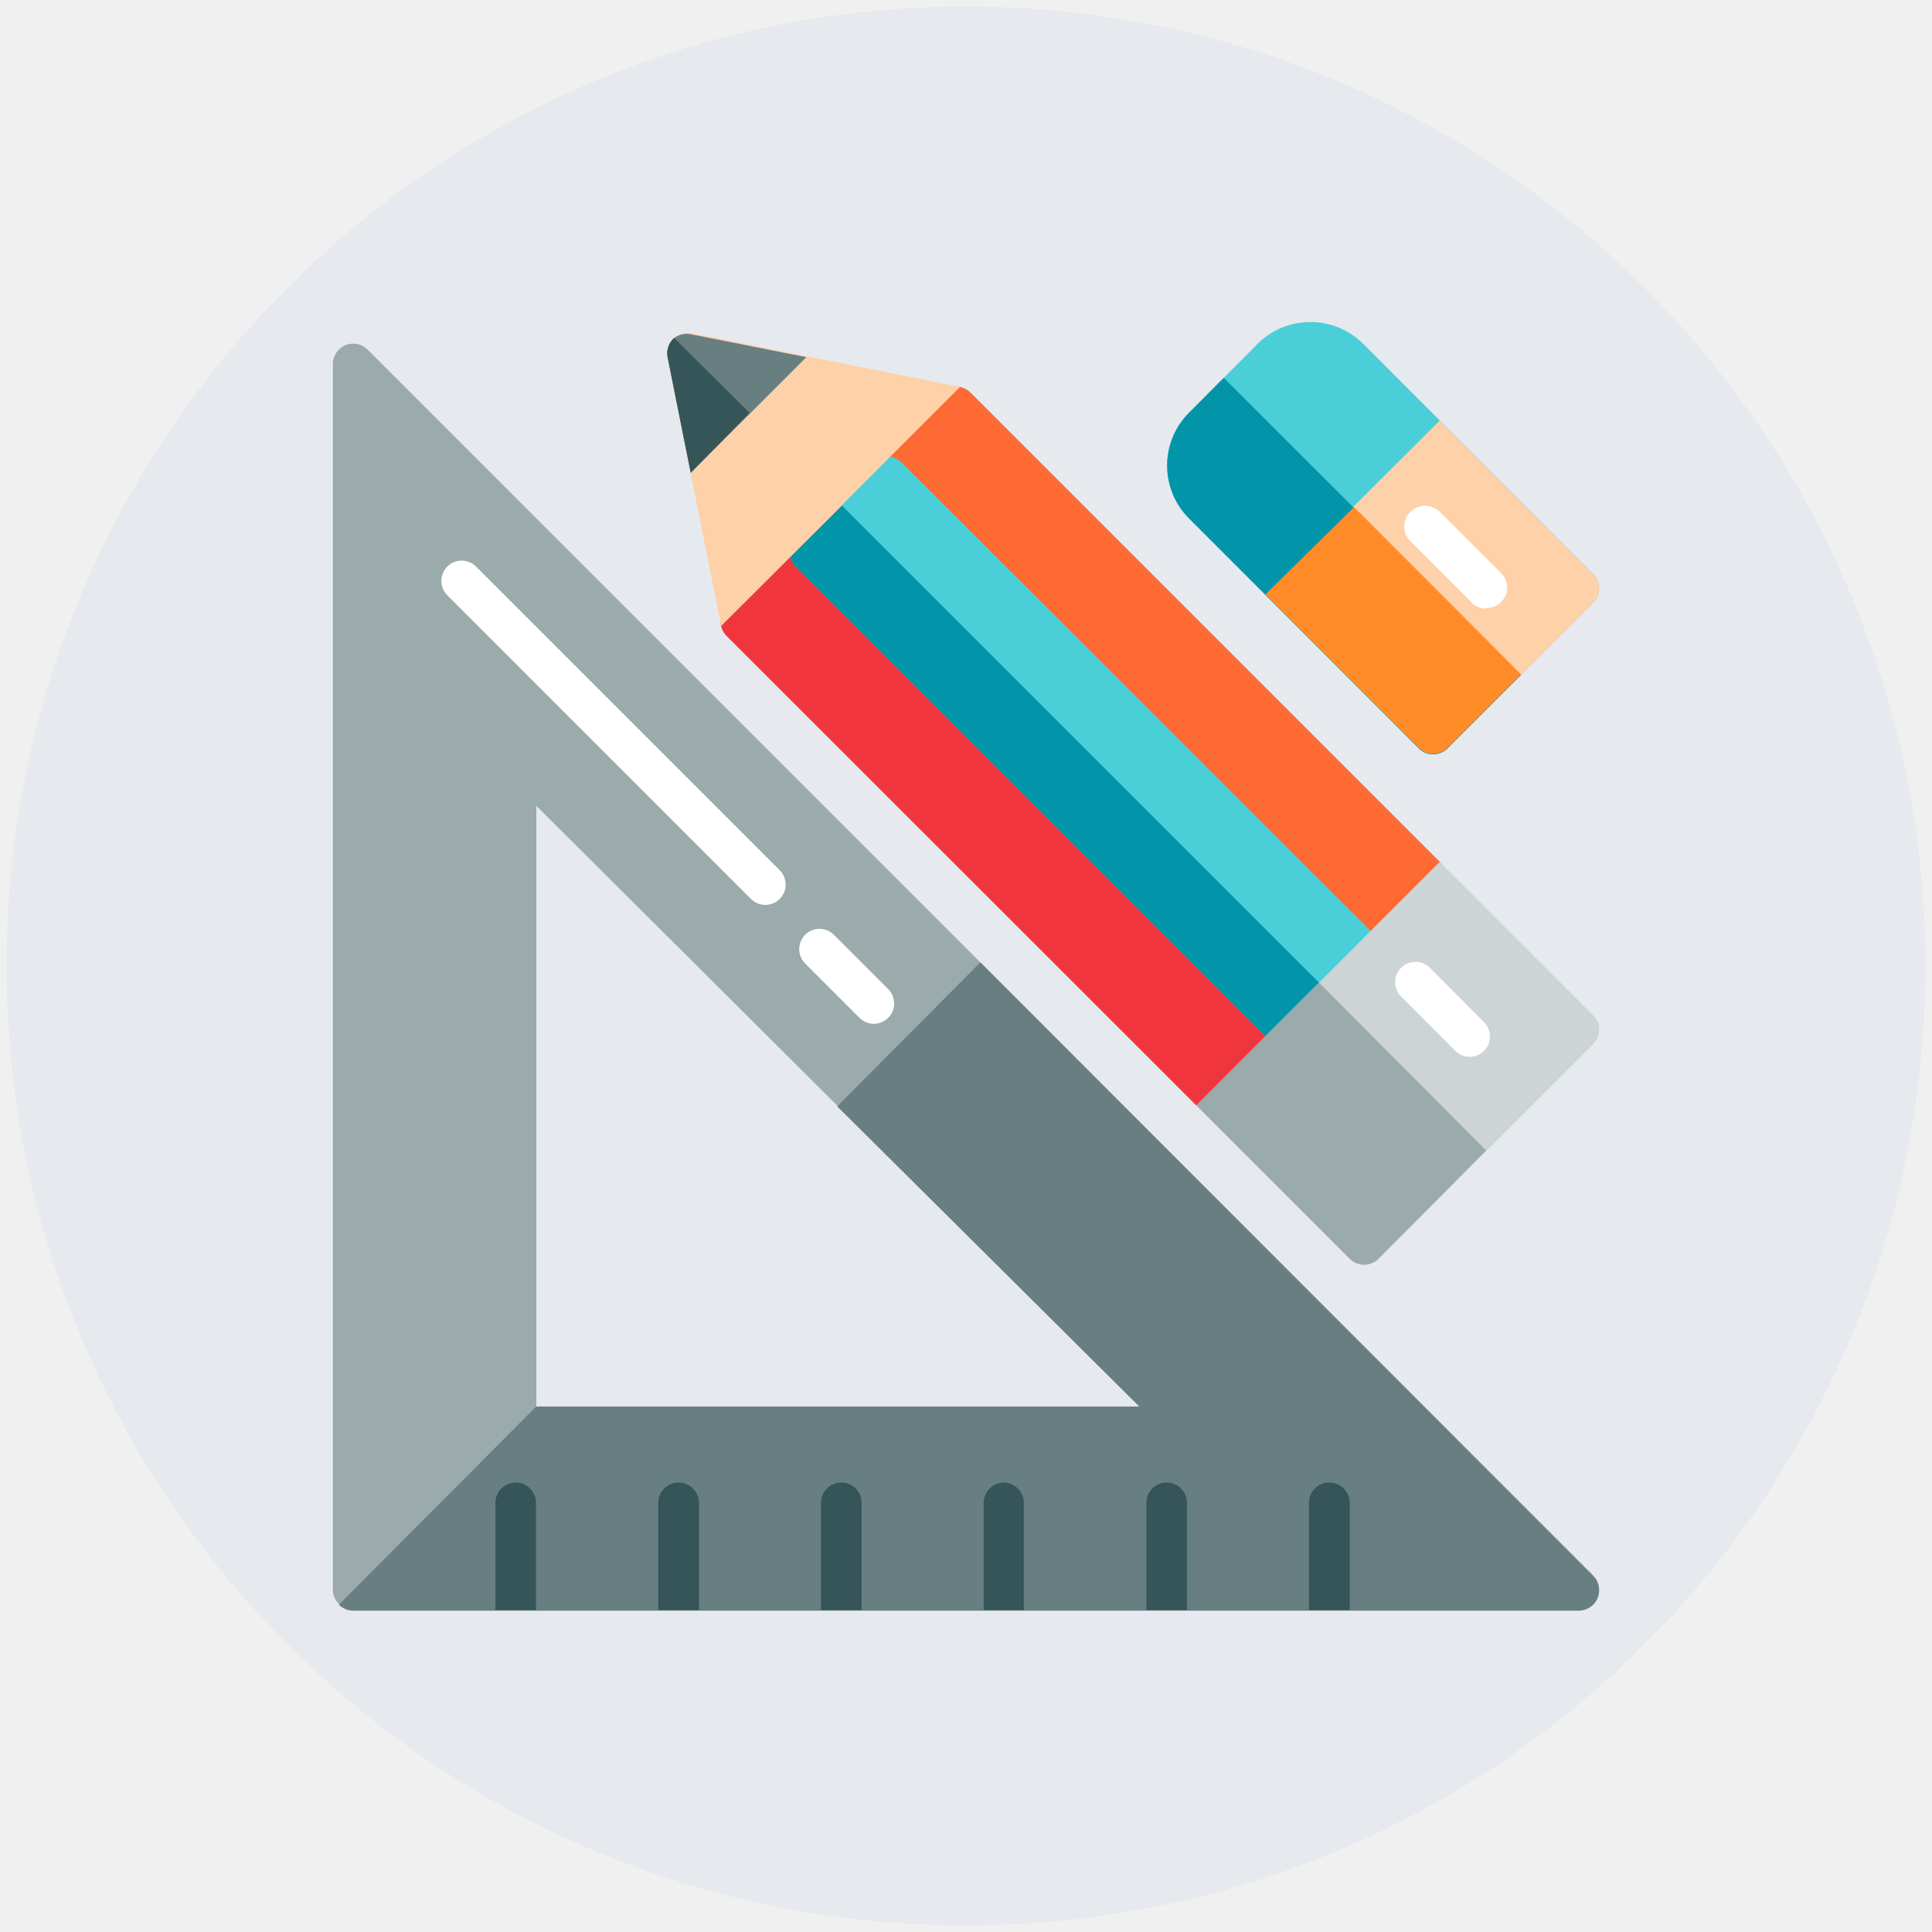
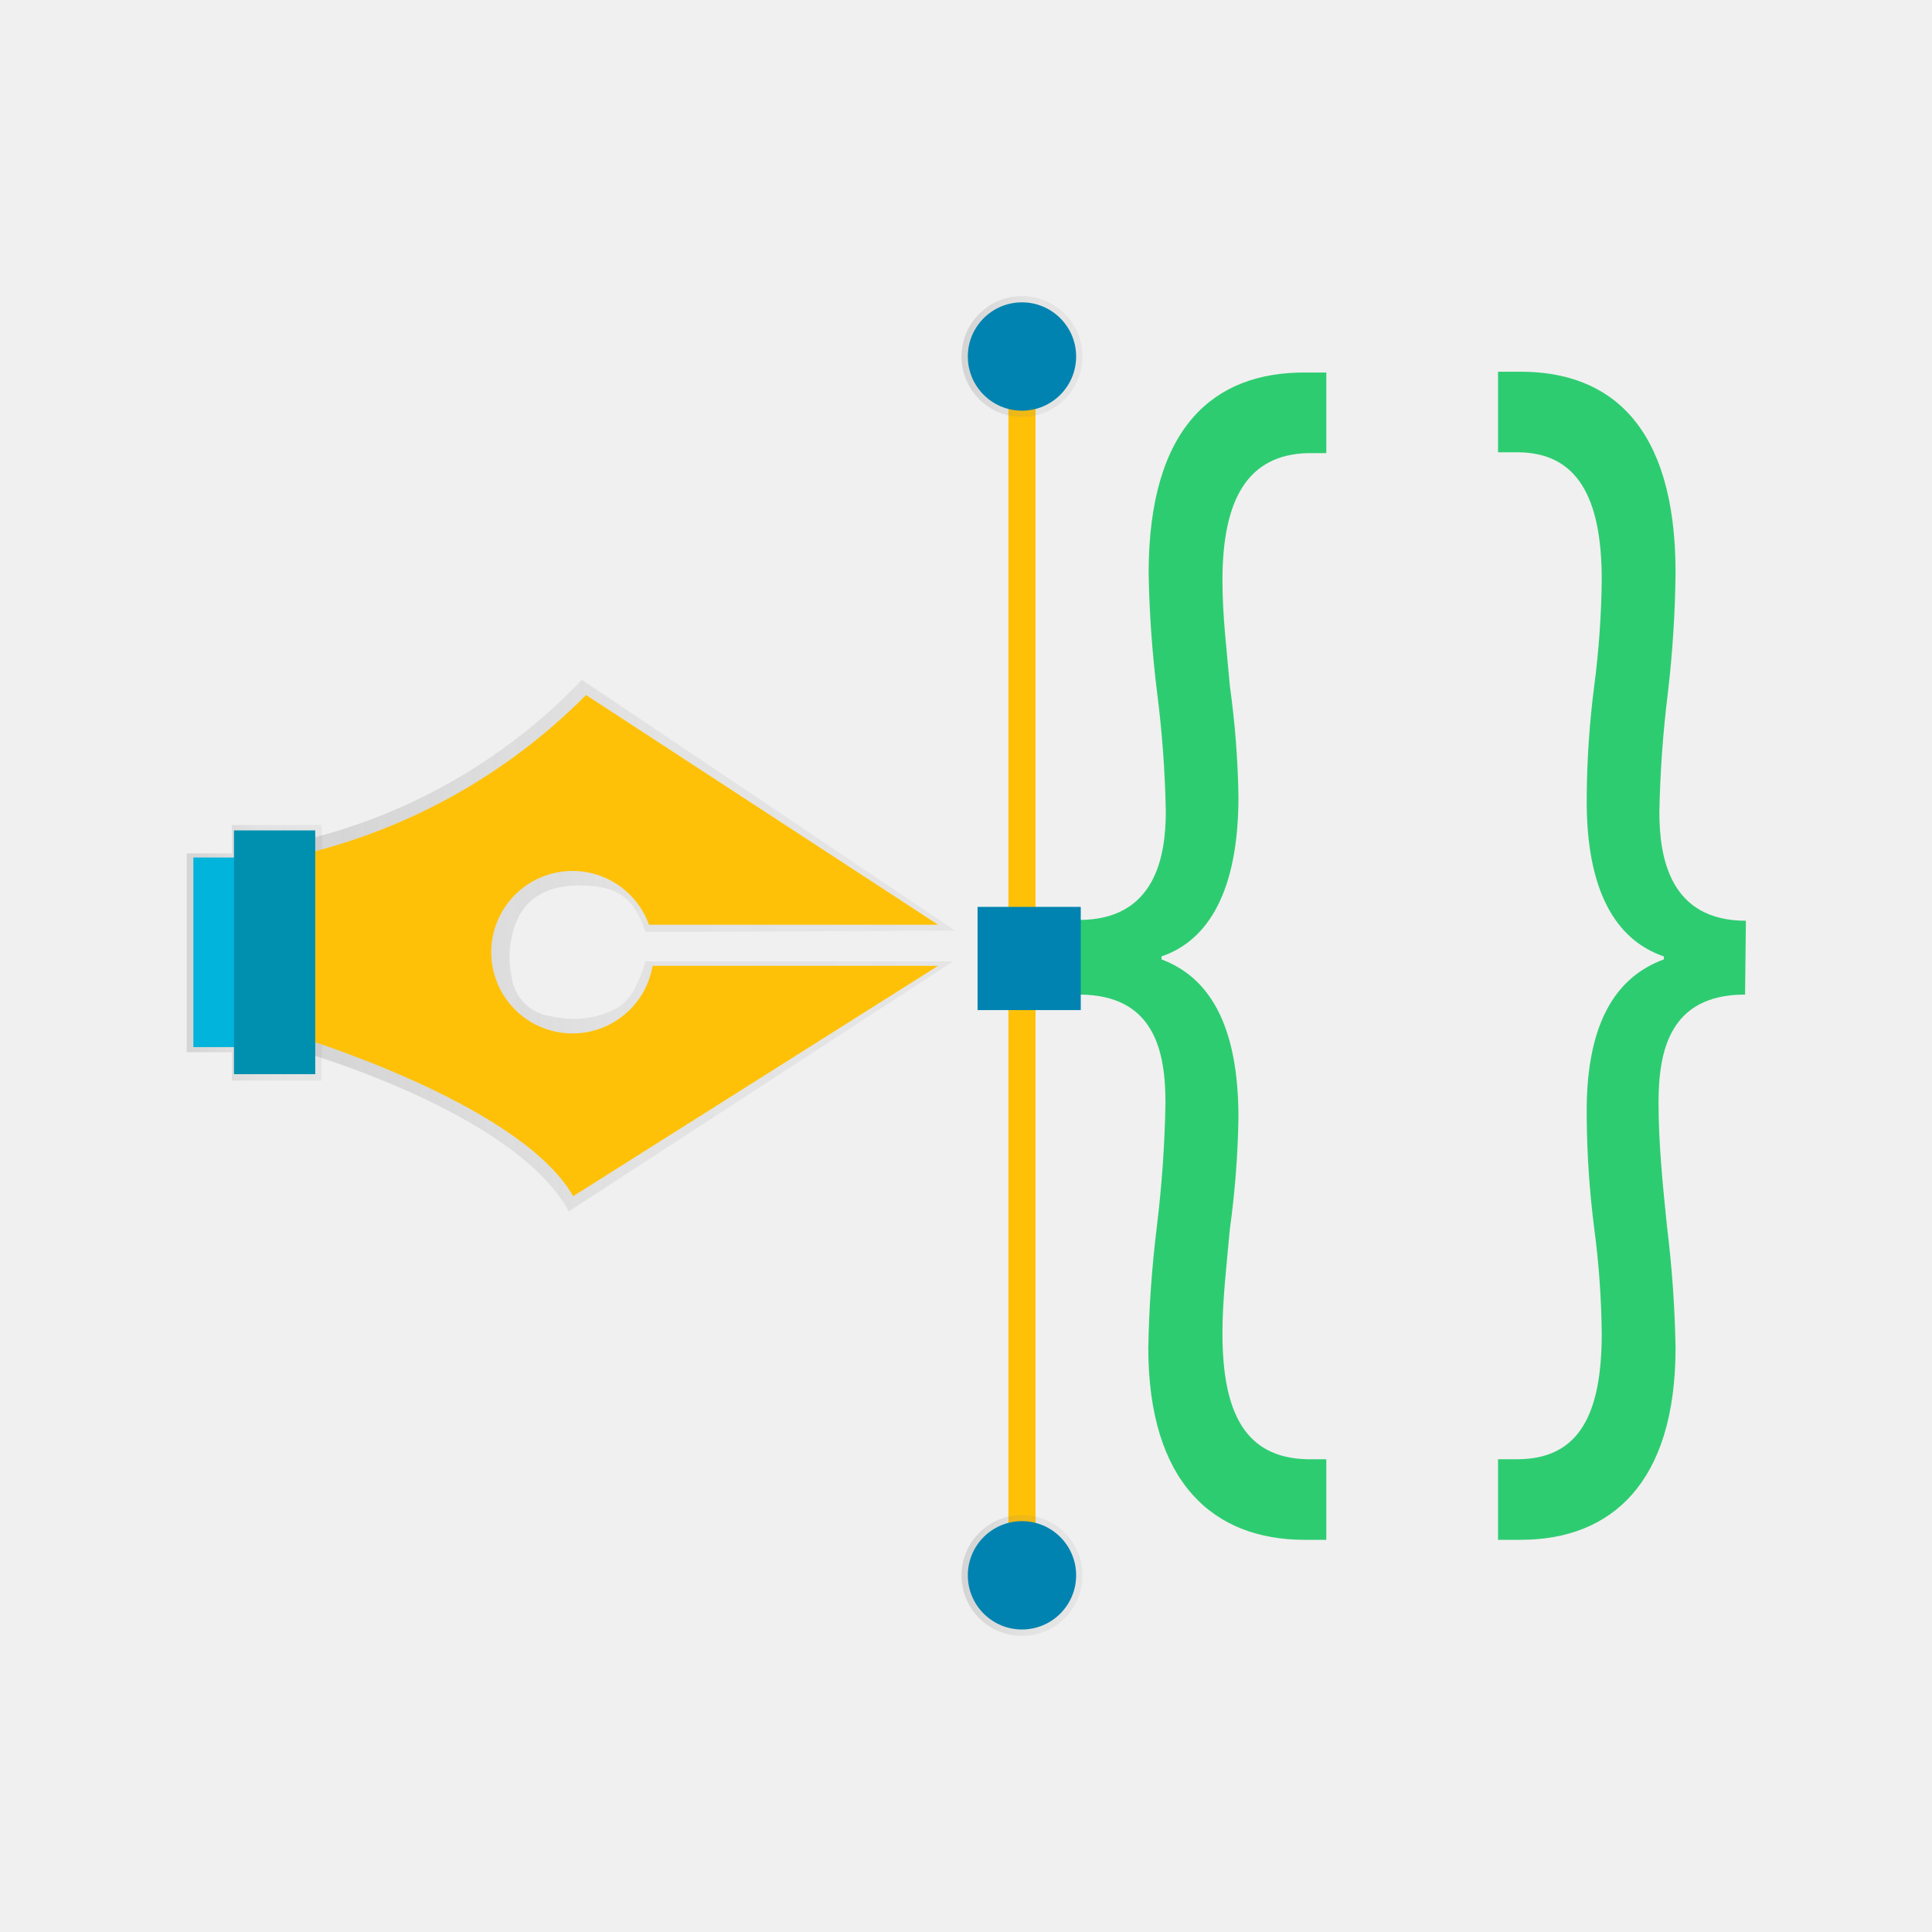
- <svg xmlns="http://www.w3.org/2000/svg" viewBox="0 0 117 117">
+ <svg xmlns="http://www.w3.org/2000/svg" xmlns:xlink="http://www.w3.org/1999/xlink" viewBox="0 0 117 117">
  <defs>
-     <style>.cls-1{fill:#e6e9ed;}.cls-2{fill:#9baaab;}.cls-3{fill:#687f82;}.cls-4{fill:#365558;}.cls-5{fill:#fff;}.cls-6{fill:#fd6a33;}.cls-7{fill:#f0353d;}.cls-8{fill:#4acfd9;}.cls-9{fill:#0295aa;}.cls-10{fill:#ffd1a9;}.cls-11{fill:#cdd4d5;}.cls-12{fill:#ff8c29;}</style>
+     <style>.cls-1{fill:#2ecc71;}.cls-2{fill:url(#linear-gradient);}.cls-3{fill:url(#linear-gradient-2);}.cls-4{fill:#ffc107;}.cls-5{fill:#00b4db;}.cls-6{fill:#0083b0;}.cls-7{fill:url(#linear-gradient-3);}.cls-8{fill:url(#linear-gradient-4);}.cls-9{opacity:0.2;isolation:isolate;}</style>
+     <linearGradient id="linear-gradient" x1="63.51" y1="715.2" x2="63.51" y2="723.36" gradientTransform="matrix(0, 1, 1, 0, -703.88, -5.81)" gradientUnits="userSpaceOnUse">
+       <stop offset="0" stop-color="gray" stop-opacity="0.25" />
+       <stop offset="0.54" stop-color="gray" stop-opacity="0.12" />
+       <stop offset="1" stop-color="gray" stop-opacity="0.1" />
+     </linearGradient>
+     <linearGradient id="linear-gradient-2" x1="209.14" y1="592.2" x2="209.14" y2="632.56" gradientTransform="matrix(0, 1, 1, 0, -574.75, -151.87)" xlink:href="#linear-gradient" />
+     <linearGradient id="linear-gradient-3" x1="27.4" y1="762.11" x2="27.4" y2="769.44" xlink:href="#linear-gradient" />
+     <linearGradient id="linear-gradient-4" x1="101.22" y1="762.11" x2="101.22" y2="769.44" xlink:href="#linear-gradient" />
  </defs>
-   <g id="skils">
-     <circle class="cls-1" cx="58.5" cy="58.5" r="58.1" />
-     <path class="cls-2" d="M96.48,95.4,22.26,21.17a1.23,1.23,0,0,0-2.1.87V96.27a1.23,1.23,0,0,0,1.23,1.23H95.61a1.23,1.23,0,0,0,.87-2.1Zm-64-10.22V48.8L69,85.18Z" />
-     <path class="cls-3" d="M59.37,58.28,50.7,67,69,85.18H32.47l-11.95,12a1.23,1.23,0,0,0,.87.36H95.61a1.23,1.23,0,0,0,.87-2.1Z" />
-     <path class="cls-4" d="M31.24,89.78A1.23,1.23,0,0,0,30,91V97.5h2.46V91A1.23,1.23,0,0,0,31.24,89.78Z" />
-     <path class="cls-4" d="M41.09,89.78A1.23,1.23,0,0,0,39.86,91V97.5h2.47V91A1.24,1.24,0,0,0,41.09,89.78Z" />
-     <path class="cls-4" d="M51,89.78A1.23,1.23,0,0,0,49.72,91V97.5h2.46V91A1.23,1.23,0,0,0,51,89.78Z" />
-     <path class="cls-4" d="M60.8,89.78A1.23,1.23,0,0,0,59.57,91V97.5H62V91A1.23,1.23,0,0,0,60.8,89.78Z" />
-     <path class="cls-4" d="M70.65,89.78A1.23,1.23,0,0,0,69.42,91V97.5h2.46V91A1.23,1.23,0,0,0,70.65,89.78Z" />
-     <path class="cls-4" d="M80.5,89.78A1.23,1.23,0,0,0,79.27,91V97.5h2.47V91A1.24,1.24,0,0,0,80.5,89.78Z" />
-     <path class="cls-5" d="M46.35,54.8a1.22,1.22,0,0,1-.87-.36L27.09,36.05a1.23,1.23,0,0,1,1.74-1.74L47.22,52.7a1.23,1.23,0,0,1-.87,2.1Z" />
-     <path class="cls-5" d="M52.92,62a1.22,1.22,0,0,1-.87-.36l-3.29-3.29a1.23,1.23,0,0,1,1.74-1.74l3.29,3.29a1.23,1.23,0,0,1-.87,2.1Z" />
-     <path class="cls-6" d="M87.19,52.19,58.77,23.77a1.24,1.24,0,0,0-.87-.36,1.27,1.27,0,0,0-.88.36l-13,13a1.24,1.24,0,0,0-.36.87,1.23,1.23,0,0,0,.36.87L72.45,66.94a1.22,1.22,0,0,0,.87.36,1.24,1.24,0,0,0,.87-.36l13-13a1.24,1.24,0,0,0,.36-.87A1.27,1.27,0,0,0,87.19,52.19Z" />
-     <path class="cls-7" d="M50.58,30.21,44,36.77a1.24,1.24,0,0,0-.36.87,1.23,1.23,0,0,0,.36.87L72.45,66.94a1.22,1.22,0,0,0,.87.36,1.24,1.24,0,0,0,.87-.36l6.56-6.56Z" />
-     <path class="cls-8" d="M83,56.37,54.59,28a1.24,1.24,0,0,0-1.75,0L48.2,32.59a1.24,1.24,0,0,0-.36.87,1.23,1.23,0,0,0,.36.87L76.63,62.76a1.22,1.22,0,0,0,.87.36,1.24,1.24,0,0,0,.87-.36L83,58.12a1.24,1.24,0,0,0,.36-.87A1.27,1.27,0,0,0,83,56.37Z" />
-     <path class="cls-9" d="M50.58,30.21,48.2,32.59a1.24,1.24,0,0,0-.36.87,1.23,1.23,0,0,0,.36.87L76.63,62.76a1.22,1.22,0,0,0,.87.36,1.24,1.24,0,0,0,.87-.36l2.38-2.38Z" />
-     <path class="cls-10" d="M40.77,20.52a1.24,1.24,0,0,0-.34,1.11l3.25,16.26L58.14,23.43,41.88,20.18A1.24,1.24,0,0,0,40.77,20.52Z" />
-     <path class="cls-10" d="M40.83,20.47l-.06.05a1.24,1.24,0,0,0-.34,1.11l3.25,16.26L51,30.6Z" />
-     <path class="cls-3" d="M40.77,20.52a1.24,1.24,0,0,0-.34,1.11l1.4,7,7-7-7-1.39A1.24,1.24,0,0,0,40.77,20.52Z" />
-     <path class="cls-4" d="M40.83,20.47l-.06.05a1.24,1.24,0,0,0-.34,1.11l1.4,7L45.39,25Z" />
-     <path class="cls-11" d="M87.19,52.19,72.45,66.94l9.29,9.29a1.22,1.22,0,0,0,.87.36,1.24,1.24,0,0,0,.87-.36l13-13a1.27,1.27,0,0,0,.36-.88,1.24,1.24,0,0,0-.36-.87Z" />
-     <path class="cls-2" d="M79.88,59.51l-7.43,7.43,9.29,9.29a1.22,1.22,0,0,0,.87.36,1.24,1.24,0,0,0,.87-.36L90,69.67Z" />
-     <path class="cls-5" d="M89,64a1.24,1.24,0,0,1-.87-.36l-3.28-3.29a1.23,1.23,0,1,1,1.74-1.74l3.28,3.29a1.23,1.23,0,0,1,0,1.74A1.22,1.22,0,0,1,89,64Z" />
-     <path class="cls-8" d="M96.48,34.76,82.55,20.82a4.53,4.53,0,0,0-6.39,0L72,25a4.53,4.53,0,0,0,0,6.39L85.92,45.32a1.23,1.23,0,0,0,.87.36,1.24,1.24,0,0,0,.87-.36l8.82-8.82A1.23,1.23,0,0,0,96.48,34.76Z" />
-     <path class="cls-10" d="M86.79,45.68a1.24,1.24,0,0,0,.87-.36l8.82-8.82a1.23,1.23,0,0,0,0-1.74l-9.29-9.29L76.63,36l9.29,9.29A1.23,1.23,0,0,0,86.79,45.68Z" />
-     <path class="cls-9" d="M74.11,22.88,72,25a4.53,4.53,0,0,0,0,6.39L85.92,45.32a1.23,1.23,0,0,0,.87.36,1.24,1.24,0,0,0,.87-.36l4.45-4.45Z" />
-     <path class="cls-12" d="M82,30.71,76.63,36l9.29,9.29a1.23,1.23,0,0,0,.87.36,1.24,1.24,0,0,0,.87-.36l4.45-4.45Z" />
-     <path class="cls-5" d="M90,36.86a1.22,1.22,0,0,1-.87-.36l-3.72-3.72A1.23,1.23,0,1,1,87.19,31l3.72,3.72a1.23,1.23,0,0,1-.87,2.1Z" />
+   <g id="design_coding">
+     <path class="cls-1" d="M105.68,60.23c-4.6,0-5.24,3.46-5.24,6.57,0,2.48.26,5,.51,7.46a70,70,0,0,1,.52,7.36c0,8.17-3.88,11.63-9.39,11.63H90.72V88.37h1.16c3.83,0,5.12-2.84,5.12-7.64a52.61,52.61,0,0,0-.45-6.3,56.18,56.18,0,0,1-.46-6.74C96,62,97.84,59.17,100.76,58.1v-.18c-2.92-1-4.73-4-4.67-9.67a54.94,54.94,0,0,1,.46-6.75A54,54,0,0,0,97,35.11c0-5-1.49-7.72-5.12-7.72H90.72V22.51h1.36c5.38,0,9.39,3.2,9.39,12.16A68.52,68.52,0,0,1,101,42a69.3,69.3,0,0,0-.51,7.19c0,2.75.64,6.57,5.24,6.57Z" />
+     <path class="cls-1" d="M65.35,55.71c4.6,0,5.25-3.82,5.25-6.57A66.66,66.66,0,0,0,70.08,42a68.52,68.52,0,0,1-.52-7.28c0-9,4.08-12.16,9.4-12.16h1.36v4.88H79.21c-3.62.09-5.18,2.75-5.18,7.72,0,2.13.26,4.18.45,6.39A54.58,54.58,0,0,1,75,48.25c0,5.68-1.81,8.7-4.66,9.67v.18C73.19,59.17,75,62,75,67.69a56,56,0,0,1-.52,6.74c-.19,2.13-.45,4.26-.45,6.3,0,4.8,1.36,7.55,5.12,7.64h1.17v4.88H79c-5.51,0-9.46-3.46-9.46-11.63a70,70,0,0,1,.52-7.36,72.11,72.11,0,0,0,.52-7.46c0-3.11-.65-6.57-5.25-6.57Z" />
+     <polygon class="cls-2" points="19.48 65.44 19.48 49.96 14.04 49.96 14.04 51.68 11.31 51.68 11.31 63.72 14.04 63.72 14.04 65.44 19.48 65.44" />
+     <path class="cls-3" d="M57.72,58.22H39.08c-.55,1.85-1.12,2.67-2.33,3.12a5.89,5.89,0,0,1-3.4.2A2.73,2.73,0,0,1,31,59.24,5.73,5.73,0,0,1,31,56.7c.41-2,1.79-3.08,4.08-3.08s3.34.75,4,2.81h3.5l15.25-.08L35.24,41.17a34.4,34.4,0,0,1-17.79,9.92V63.44s13.6,3.71,17,9.92Z" />
+     <path class="cls-4" d="M56.81,58.49H39.52A4.92,4.92,0,1,1,39.3,56H56.81L35.49,42.09a35.93,35.93,0,0,1-18,9.84V62.6s13.94,4.1,17.22,9.84Z" />
+     <rect class="cls-4" x="61.07" y="23.23" width="1.64" height="32.8" />
+     <rect class="cls-4" x="61.07" y="60.13" width="1.64" height="32.8" />
+     <rect class="cls-5" x="11.71" y="51.93" width="4.1" height="11.48" />
+     <rect class="cls-6" x="59.2" y="54.92" width="6.25" height="6.25" />
+     <circle class="cls-7" cx="61.89" cy="21.59" r="3.66" />
+     <circle class="cls-8" cx="61.89" cy="95.41" r="3.66" />
+     <circle class="cls-6" cx="61.89" cy="21.59" r="3.28" />
+     <circle class="cls-6" cx="61.89" cy="95.4" r="3.28" />
+     <rect class="cls-5" x="14.17" y="50.29" width="4.92" height="14.76" />
+     <rect class="cls-9" x="14.17" y="50.29" width="4.92" height="14.76" />
  </g>
</svg>
